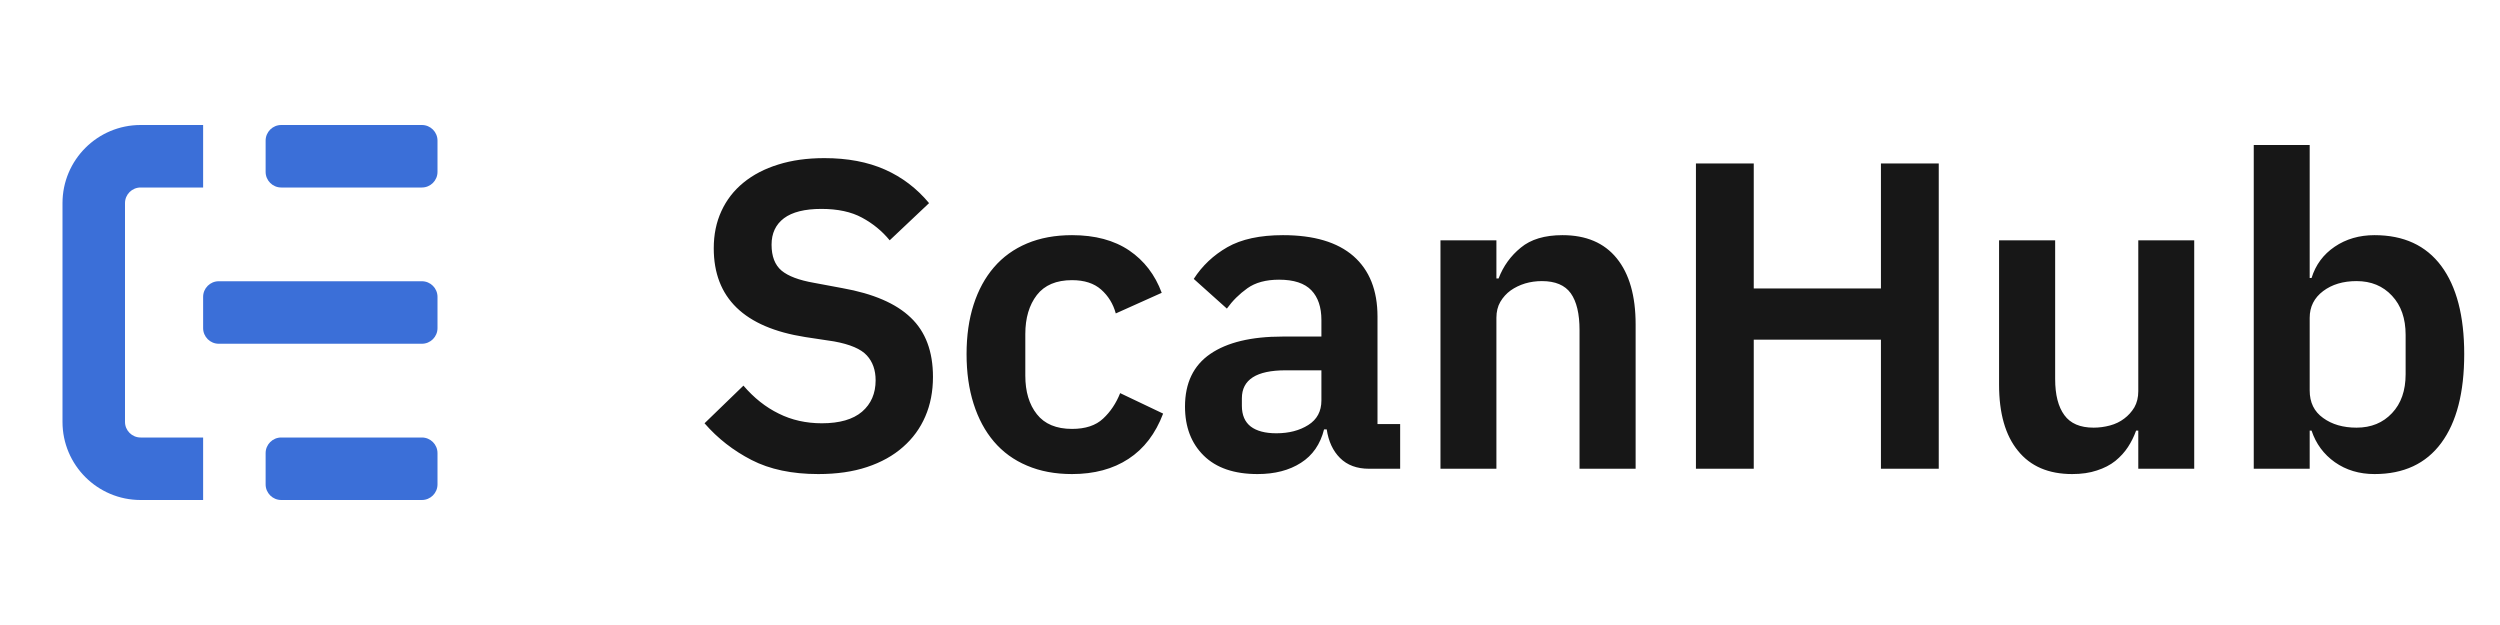
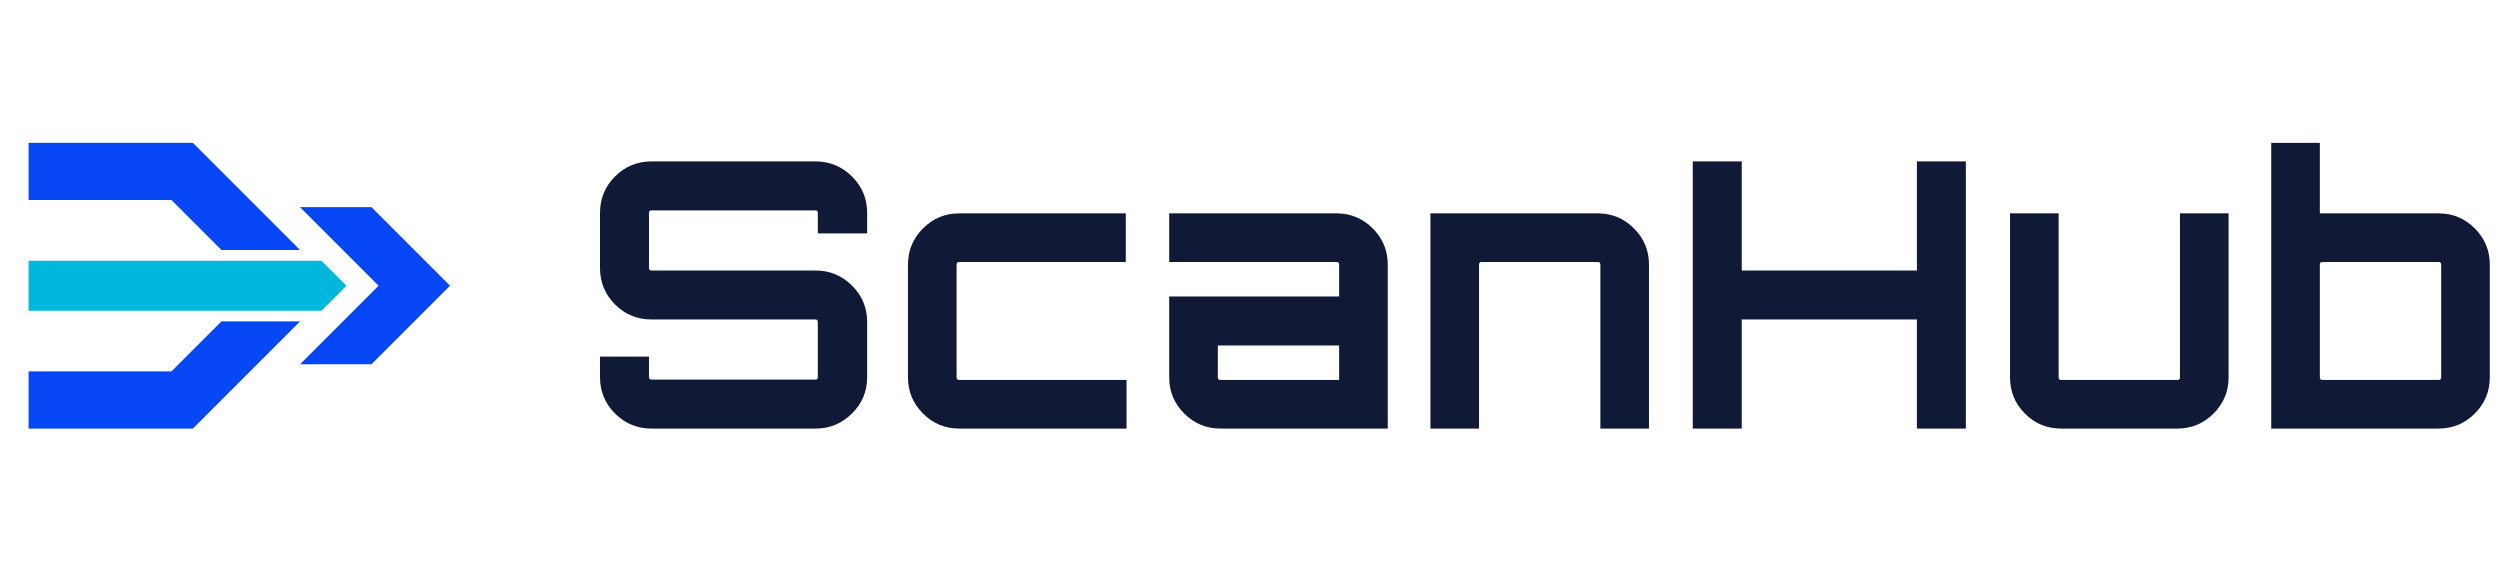
- <svg xmlns="http://www.w3.org/2000/svg" width="160" height="40" viewBox="0 0 160 40" fill="none" role="img" aria-label="ScanHub">
-   <g transform="translate(0 4)" fill="#3b6fd8">
-     <path d="M13 4H9a5 5 0 0 0-5 5v14a5 5 0 0 0 5 5h4v-4H9a1 1 0 0 1-1-1V9a1 1 0 0 1 1-1h4Z" />
-     <rect x="17" y="4" width="11" height="4" rx="1" />
-     <rect x="13" y="14" width="15" height="4" rx="1" />
-     <rect x="17" y="24" width="11" height="4" rx="1" />
+ <svg xmlns="http://www.w3.org/2000/svg" width="175" height="40" viewBox="0 0 175 40" fill="none" role="img" aria-label="ScanHub">
+   <g transform="translate(0 4)">
+     <path class="merge-primary" fill="#0646f5" d="M2 6h11.5l7.5 7.5h-5.5L12 10H2Zm0 20h11.5l7.5-7.5h-5.5L12 22H2Z" />
+     <path class="merge-signal" fill="#00b8dc" d="M2 14.25h20.5L24.25 16l-1.75 1.75H2Z" />
+     <path class="merge-primary" fill="#0646f5" d="M21 10.5h5L31.5 16 26 21.5h-5l5.5-5.5Z" />
  </g>
-   <path d="M52.37 30.34L52.37 30.34Q49.85 30.34 48.10 29.44Q46.35 28.54 45.09 27.09L45.09 27.09L47.58 24.68Q48.59 25.86 49.84 26.47Q51.08 27.09 52.60 27.09L52.60 27.09Q54.30 27.09 55.17 26.35Q56.04 25.60 56.04 24.34L56.04 24.34Q56.04 23.36 55.48 22.75Q54.92 22.13 53.38 21.85L53.38 21.85L51.53 21.57Q45.68 20.65 45.68 15.89L45.68 15.89Q45.68 14.57 46.17 13.51Q46.66 12.44 47.58 11.69Q48.51 10.93 49.81 10.53Q51.11 10.12 52.76 10.12L52.76 10.12Q54.98 10.12 56.63 10.85Q58.28 11.58 59.46 13.00L59.46 13.00L56.94 15.38Q56.21 14.49 55.17 13.93Q54.14 13.37 52.57 13.37L52.57 13.37Q50.97 13.37 50.17 13.97Q49.38 14.57 49.38 15.66L49.38 15.66Q49.38 16.78 50.02 17.32Q50.66 17.85 52.09 18.10L52.09 18.10L53.91 18.44Q56.88 18.97 58.29 20.33Q59.71 21.68 59.71 24.12L59.71 24.12Q59.71 25.52 59.22 26.65Q58.73 27.79 57.79 28.61Q56.85 29.44 55.49 29.89Q54.14 30.34 52.37 30.34ZM68.61 30.34L68.61 30.34Q66.99 30.34 65.73 29.80Q64.47 29.27 63.61 28.26Q62.76 27.26 62.31 25.84Q61.86 24.43 61.86 22.66L61.86 22.66Q61.86 20.90 62.31 19.50Q62.76 18.10 63.61 17.11Q64.47 16.11 65.73 15.58Q66.99 15.05 68.61 15.05L68.61 15.05Q70.82 15.05 72.27 16.03Q73.71 17.01 74.35 18.74L74.35 18.74L71.41 20.06Q71.16 19.14 70.47 18.53Q69.79 17.93 68.61 17.93L68.61 17.93Q67.10 17.93 66.36 18.88Q65.62 19.84 65.62 21.38L65.62 21.38L65.62 24.04Q65.62 25.58 66.36 26.51Q67.10 27.45 68.61 27.45L68.61 27.45Q69.90 27.45 70.60 26.79Q71.30 26.14 71.69 25.16L71.69 25.16L74.44 26.47Q73.71 28.40 72.22 29.37Q70.74 30.34 68.61 30.34ZM89.61 30L87.62 30Q86.45 30 85.76 29.31Q85.08 28.63 84.91 27.48L84.91 27.48L84.74 27.48Q84.38 28.91 83.26 29.62Q82.14 30.34 80.48 30.34L80.48 30.34Q78.24 30.34 77.04 29.16Q75.84 27.98 75.84 26.02L75.84 26.02Q75.84 23.76 77.46 22.65Q79.08 21.54 82.08 21.54L82.08 21.54L84.57 21.54L84.57 20.48Q84.57 19.25 83.93 18.58Q83.28 17.90 81.86 17.90L81.86 17.90Q80.60 17.90 79.83 18.45Q79.06 19.00 78.52 19.75L78.52 19.75L76.40 17.85Q77.21 16.59 78.55 15.82Q79.90 15.05 82.11 15.05L82.11 15.05Q85.08 15.05 86.62 16.39Q88.16 17.74 88.16 20.26L88.16 20.26L88.16 27.14L89.61 27.14L89.61 30ZM81.69 27.73L81.69 27.73Q82.89 27.73 83.73 27.20Q84.57 26.67 84.57 25.63L84.57 25.63L84.57 23.70L82.28 23.70Q79.48 23.70 79.48 25.49L79.48 25.49L79.48 25.97Q79.48 26.86 80.05 27.30Q80.62 27.73 81.69 27.73ZM95.77 30L92.19 30L92.19 15.38L95.77 15.38L95.77 17.82L95.91 17.82Q96.36 16.64 97.33 15.85Q98.29 15.05 100.00 15.05L100.00 15.05Q102.27 15.05 103.47 16.53Q104.68 18.02 104.68 20.76L104.68 20.76L104.68 30L101.09 30L101.09 21.12Q101.09 19.56 100.53 18.77Q99.97 17.99 98.68 17.99L98.68 17.99Q98.12 17.99 97.61 18.14Q97.09 18.30 96.68 18.59Q96.28 18.88 96.02 19.32Q95.77 19.75 95.77 20.34L95.77 20.34L95.77 30ZM120.38 30L120.38 21.74L112.24 21.74L112.24 30L108.54 30L108.54 10.46L112.24 10.46L112.24 18.46L120.38 18.46L120.38 10.46L124.08 10.46L124.08 30L120.38 30ZM136.85 30L136.85 27.56L136.71 27.56Q136.51 28.12 136.19 28.61Q135.87 29.10 135.38 29.50Q134.89 29.89 134.20 30.11Q133.52 30.34 132.62 30.34L132.62 30.34Q130.35 30.34 129.15 28.85Q127.94 27.37 127.94 24.62L127.94 24.62L127.94 15.38L131.53 15.38L131.53 24.26Q131.53 25.77 132.12 26.57Q132.70 27.37 133.99 27.37L133.99 27.37Q134.52 27.37 135.04 27.23Q135.56 27.09 135.95 26.79Q136.34 26.50 136.60 26.07Q136.85 25.63 136.85 25.04L136.85 25.04L136.85 15.38L140.43 15.38L140.43 30L136.85 30ZM144.24 30L144.24 9.28L147.82 9.28L147.82 17.79L147.94 17.79Q148.33 16.53 149.42 15.79Q150.51 15.05 151.97 15.05L151.97 15.05Q154.77 15.05 156.24 17.02Q157.71 19.00 157.71 22.66L157.71 22.66Q157.71 26.36 156.24 28.35Q154.77 30.34 151.97 30.34L151.97 30.34Q150.51 30.34 149.43 29.58Q148.36 28.82 147.94 27.56L147.94 27.56L147.82 27.56L147.82 30L144.24 30ZM150.82 27.37L150.82 27.37Q152.22 27.37 153.09 26.44Q153.96 25.52 153.96 23.95L153.96 23.95L153.96 21.43Q153.96 19.86 153.09 18.93Q152.22 17.99 150.82 17.99L150.82 17.99Q149.53 17.99 148.68 18.63Q147.82 19.28 147.82 20.34L147.82 20.34L147.82 24.99Q147.82 26.14 148.68 26.75Q149.53 27.37 150.82 27.37Z" fill="#171717" />
+   <g class="wordmark" transform="translate(42 10)" fill="#101936">
+     <path d="M18.701 4.909V6.338H15.247V4.909Q15.247 4.727 15.091 4.727H3.61Q3.429 4.727 3.429 4.909V8.753Q3.429 8.935 3.61 8.935H15.091Q16.571 8.935 17.636 9.987Q18.701 11.039 18.701 12.545V16.39Q18.701 17.896 17.636 18.948Q16.571 20 15.091 20H3.61Q2.104 20 1.052 18.948Q0 17.896 0 16.39V14.961H3.429V16.39Q3.429 16.571 3.61 16.571H15.091Q15.247 16.571 15.247 16.39V12.545Q15.247 12.364 15.091 12.364H3.61Q2.104 12.364 1.052 11.312Q0 10.26 0 8.753V4.909Q0 3.403 1.052 2.351Q2.104 1.299 3.61 1.299H15.091Q16.571 1.299 17.636 2.351Q18.701 3.403 18.701 4.909ZM25.143 16.597H36.857V20H25.143Q23.662 20 22.61 18.948Q21.558 17.896 21.558 16.416V8.519Q21.558 7.039 22.61 5.987Q23.662 4.935 25.143 4.935H36.805V8.338H25.143Q24.961 8.338 24.961 8.519V16.416Q24.961 16.597 25.143 16.597ZM51.558 4.935Q53.039 4.935 54.091 5.987Q55.143 7.039 55.143 8.519V20H43.429Q41.948 20 40.896 18.948Q39.844 17.896 39.844 16.416V10.753H51.74V8.519Q51.74 8.338 51.558 8.338H39.844V4.935ZM51.74 16.597V14.182H43.247V16.416Q43.247 16.597 43.429 16.597ZM69.844 4.935Q71.325 4.935 72.377 5.987Q73.429 7.039 73.429 8.519V20H70.026V8.519Q70.026 8.338 69.844 8.338H61.714Q61.532 8.338 61.532 8.519V20H58.13V4.935ZM92.182 1.299H95.61V20H92.182V12.364H79.922V20H76.494V1.299H79.922V8.935H92.182ZM110.597 4.935H114V16.416Q114 17.896 112.948 18.948Q111.896 20 110.416 20H102.286Q100.779 20 99.74 18.948Q98.701 17.896 98.701 16.416V4.935H102.104V16.416Q102.104 16.597 102.286 16.597H110.416Q110.597 16.597 110.597 16.416ZM128.701 4.935Q130.182 4.935 131.234 5.987Q132.286 7.039 132.286 8.519V16.416Q132.286 17.896 131.234 18.948Q130.182 20 128.701 20H116.987V0H120.39V4.935ZM128.883 16.416V8.519Q128.883 8.338 128.701 8.338H120.571Q120.39 8.338 120.39 8.519V16.416Q120.39 16.597 120.571 16.597H128.701Q128.883 16.597 128.883 16.416Z" />
+   </g>
</svg>
